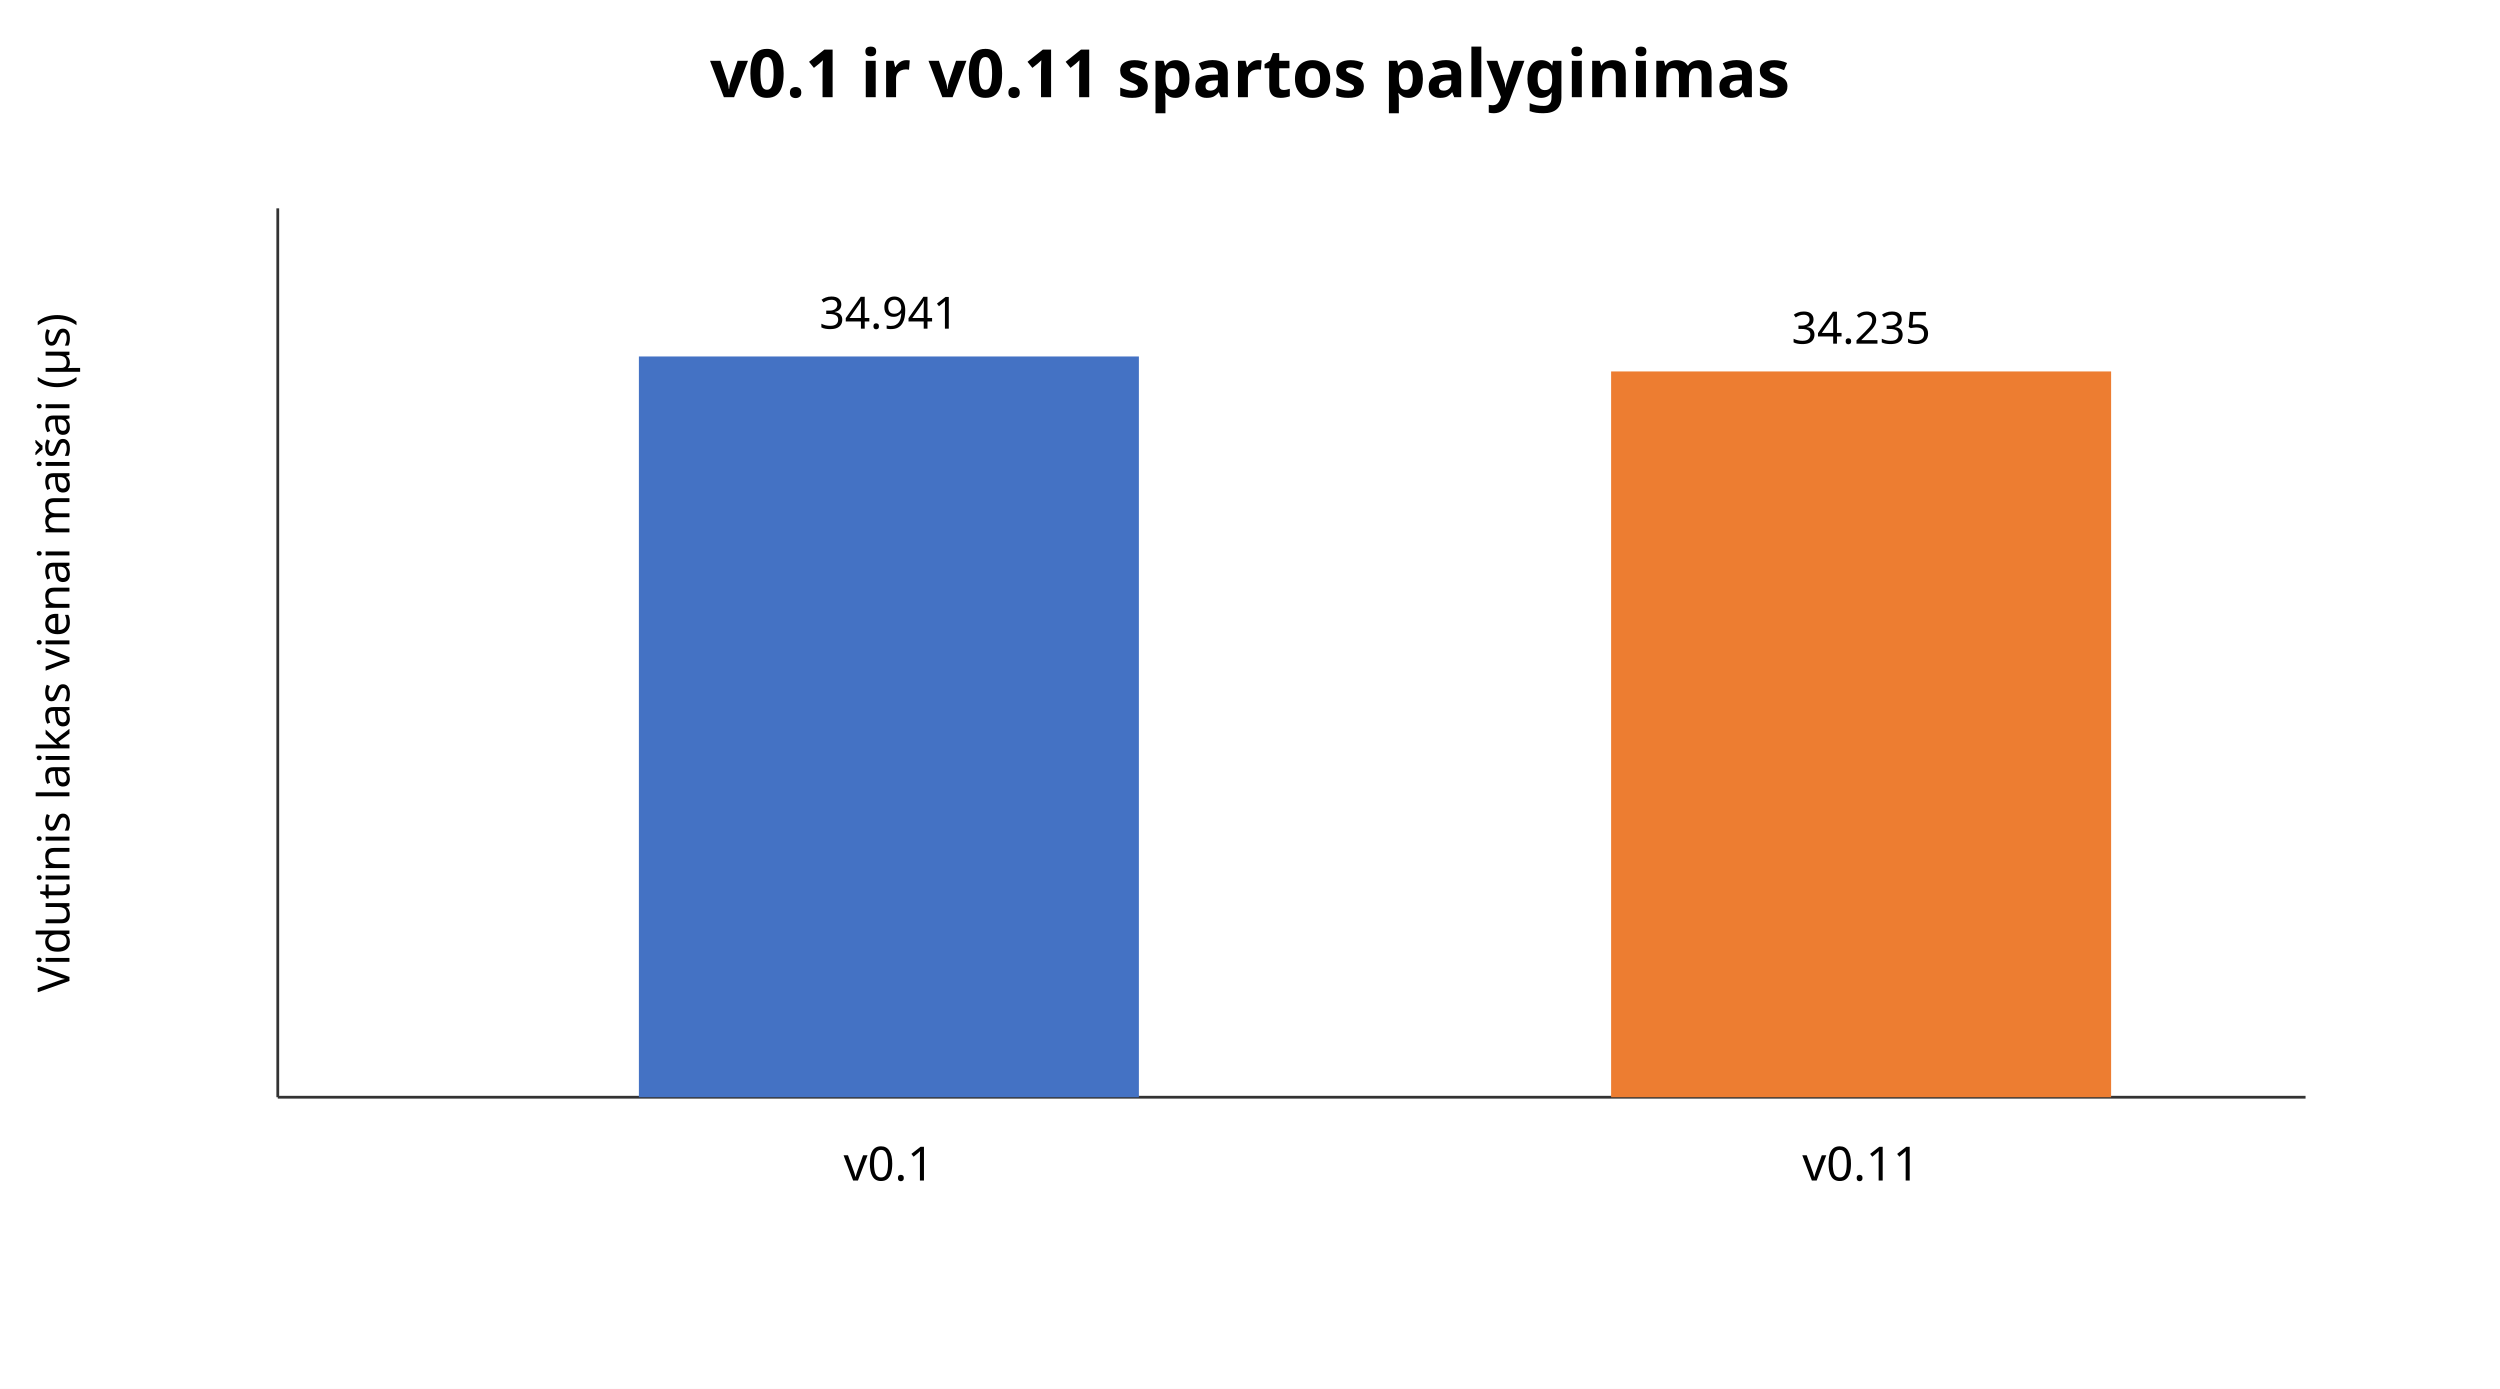
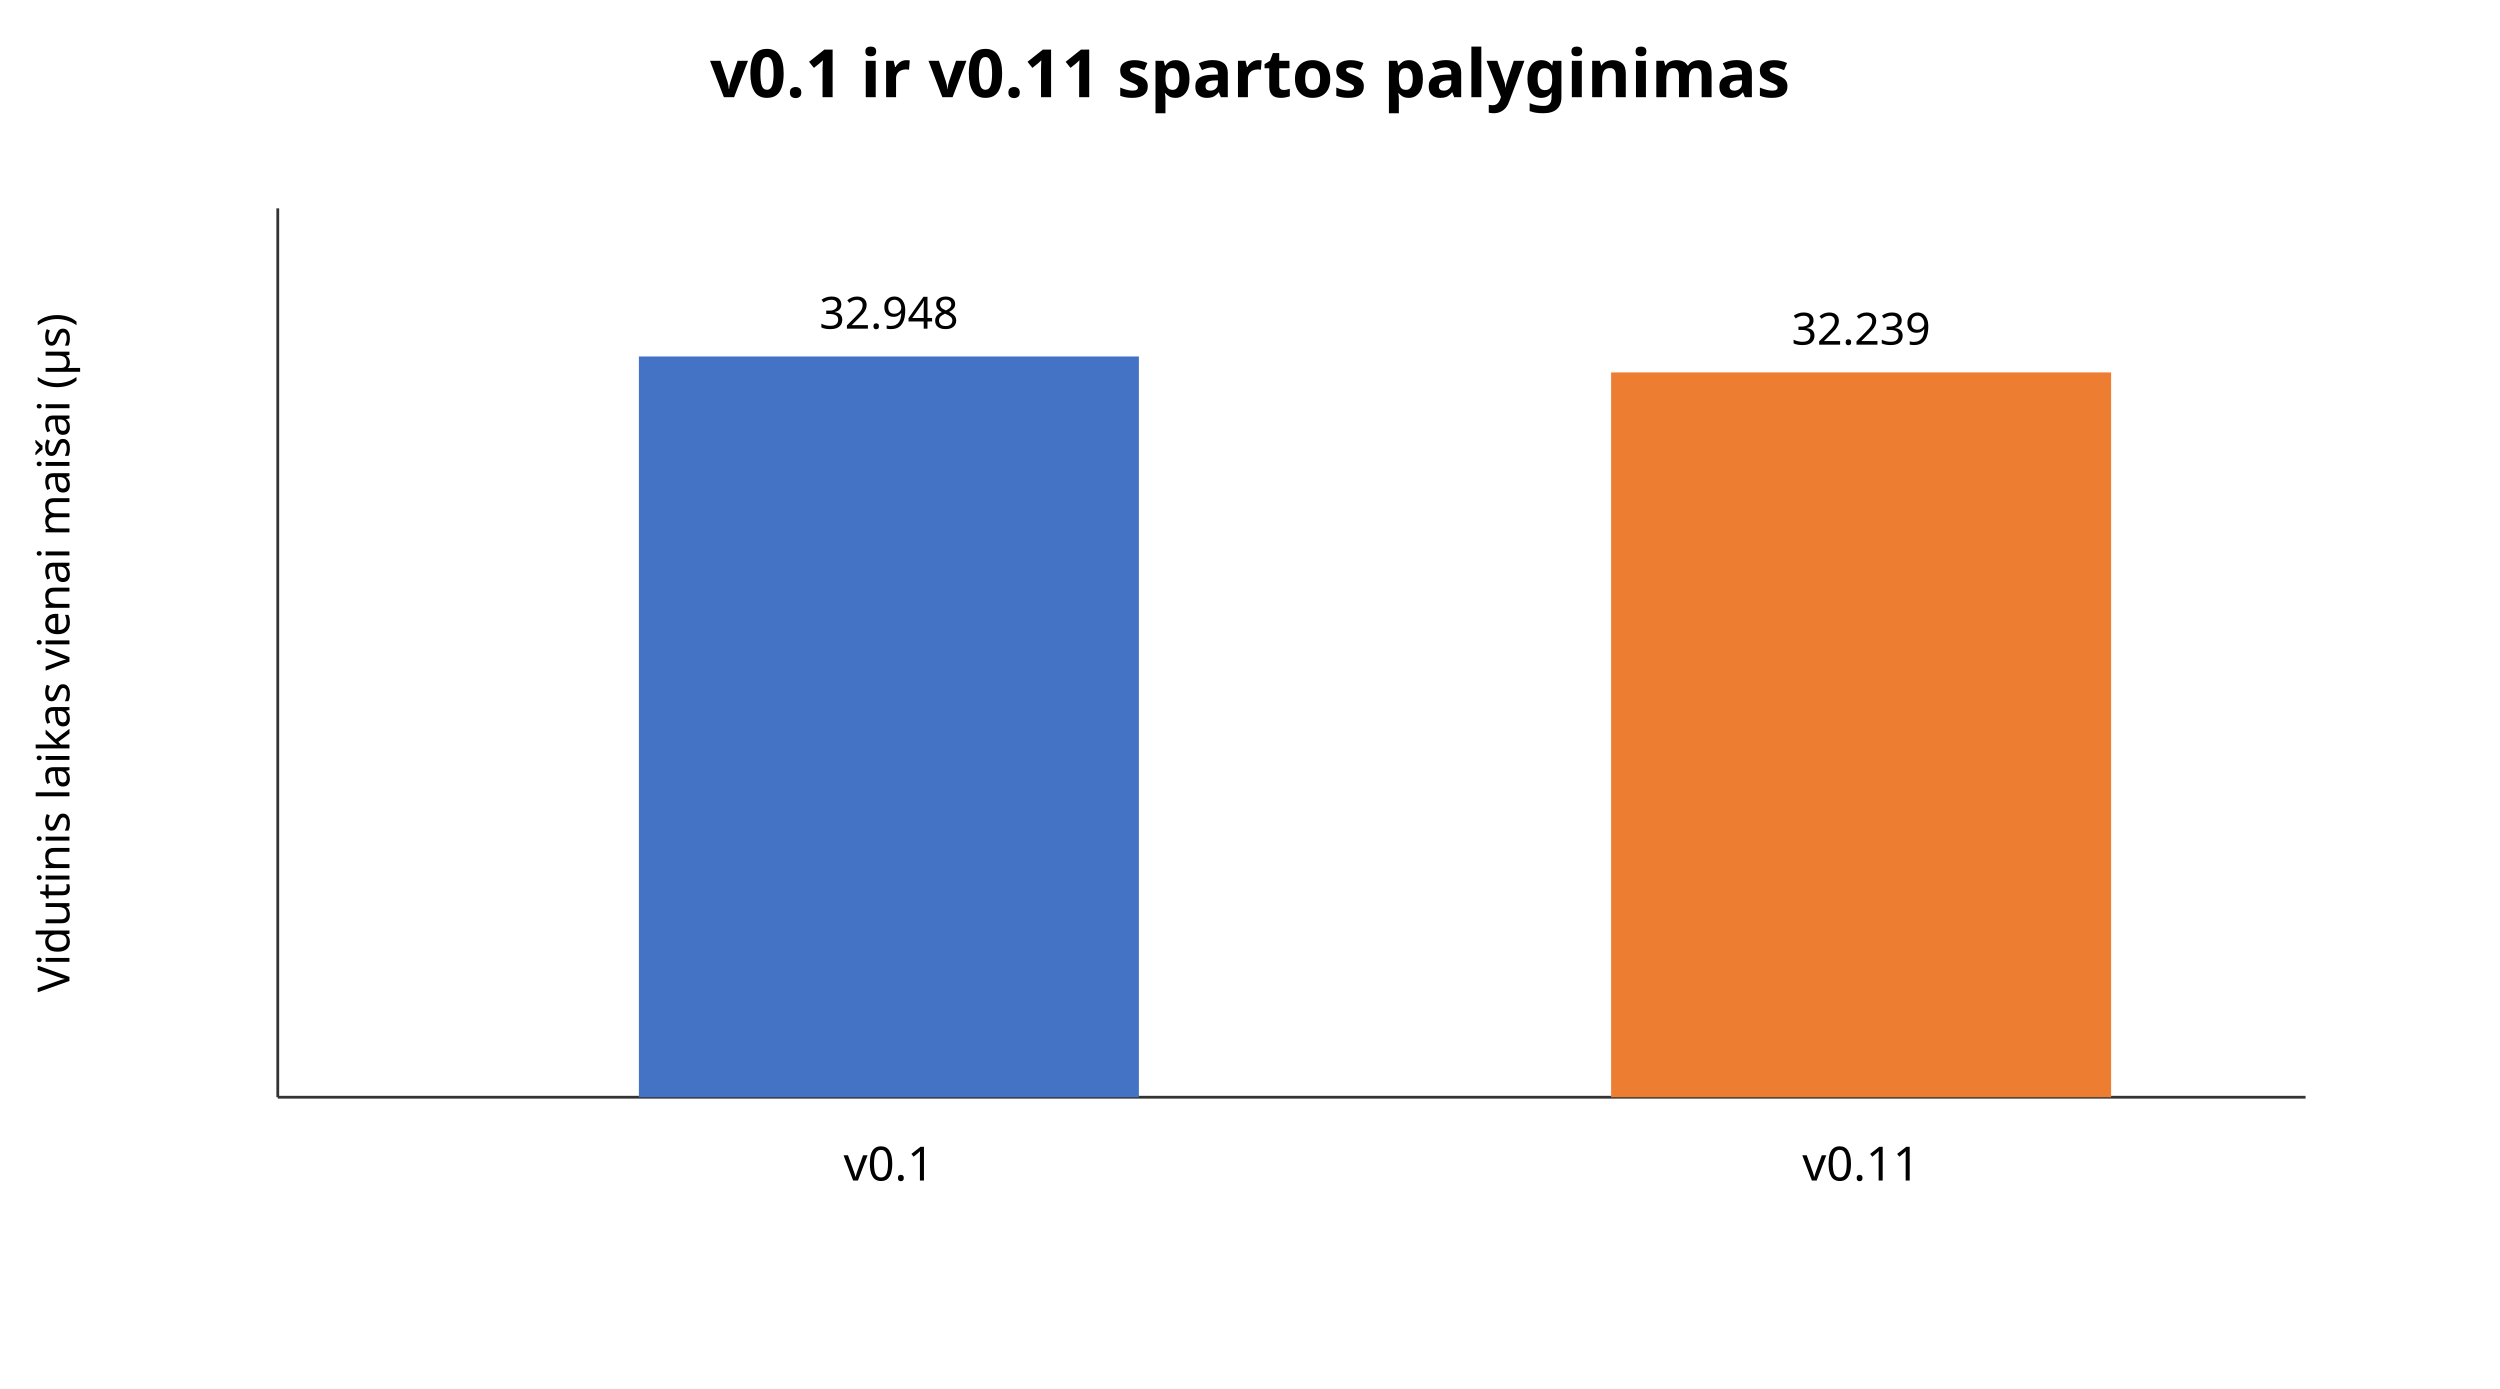
<svg xmlns="http://www.w3.org/2000/svg" width="900" height="500" viewBox="0 0 900 500">
  <rect width="100%" height="100%" fill="white" />
  <text x="450.0" y="35" text-anchor="middle" font-family="sans-serif" font-size="24" font-weight="bold">v0.1 ir v0.11 spartos palyginimas</text>
  <text x="25" y="235.0" text-anchor="middle" font-family="sans-serif" font-size="16" transform="rotate(-90 25 235.0)">Vidutinis laikas vienai maišai (µs)</text>
  <line x1="100" y1="395" x2="830" y2="395" stroke="#333" />
  <line x1="100" y1="75" x2="100" y2="395" stroke="#333" />
  <rect x="230" y="128.33" width="180" height="266.67" fill="#4472c4" />
-   <text x="320.0" y="118.33" text-anchor="middle" font-family="sans-serif" font-size="16">34.941</text>
+   <text x="320.0" y="118.33" text-anchor="middle" font-family="sans-serif" font-size="16">32.948</text>
  <text x="320.0" y="425" text-anchor="middle" font-family="sans-serif" font-size="17">v0.1</text>
-   <rect x="580" y="133.72" width="180" height="261.28" fill="#ed7d31" />
-   <text x="670.0" y="123.72" text-anchor="middle" font-family="sans-serif" font-size="16">34.235</text>
+   <rect x="580" y="134.07" width="180" height="260.93" fill="#ed7d31" />
+   <text x="670.0" y="124.07" text-anchor="middle" font-family="sans-serif" font-size="16">32.239</text>
  <text x="670.0" y="425" text-anchor="middle" font-family="sans-serif" font-size="17">v0.11</text>
</svg>
